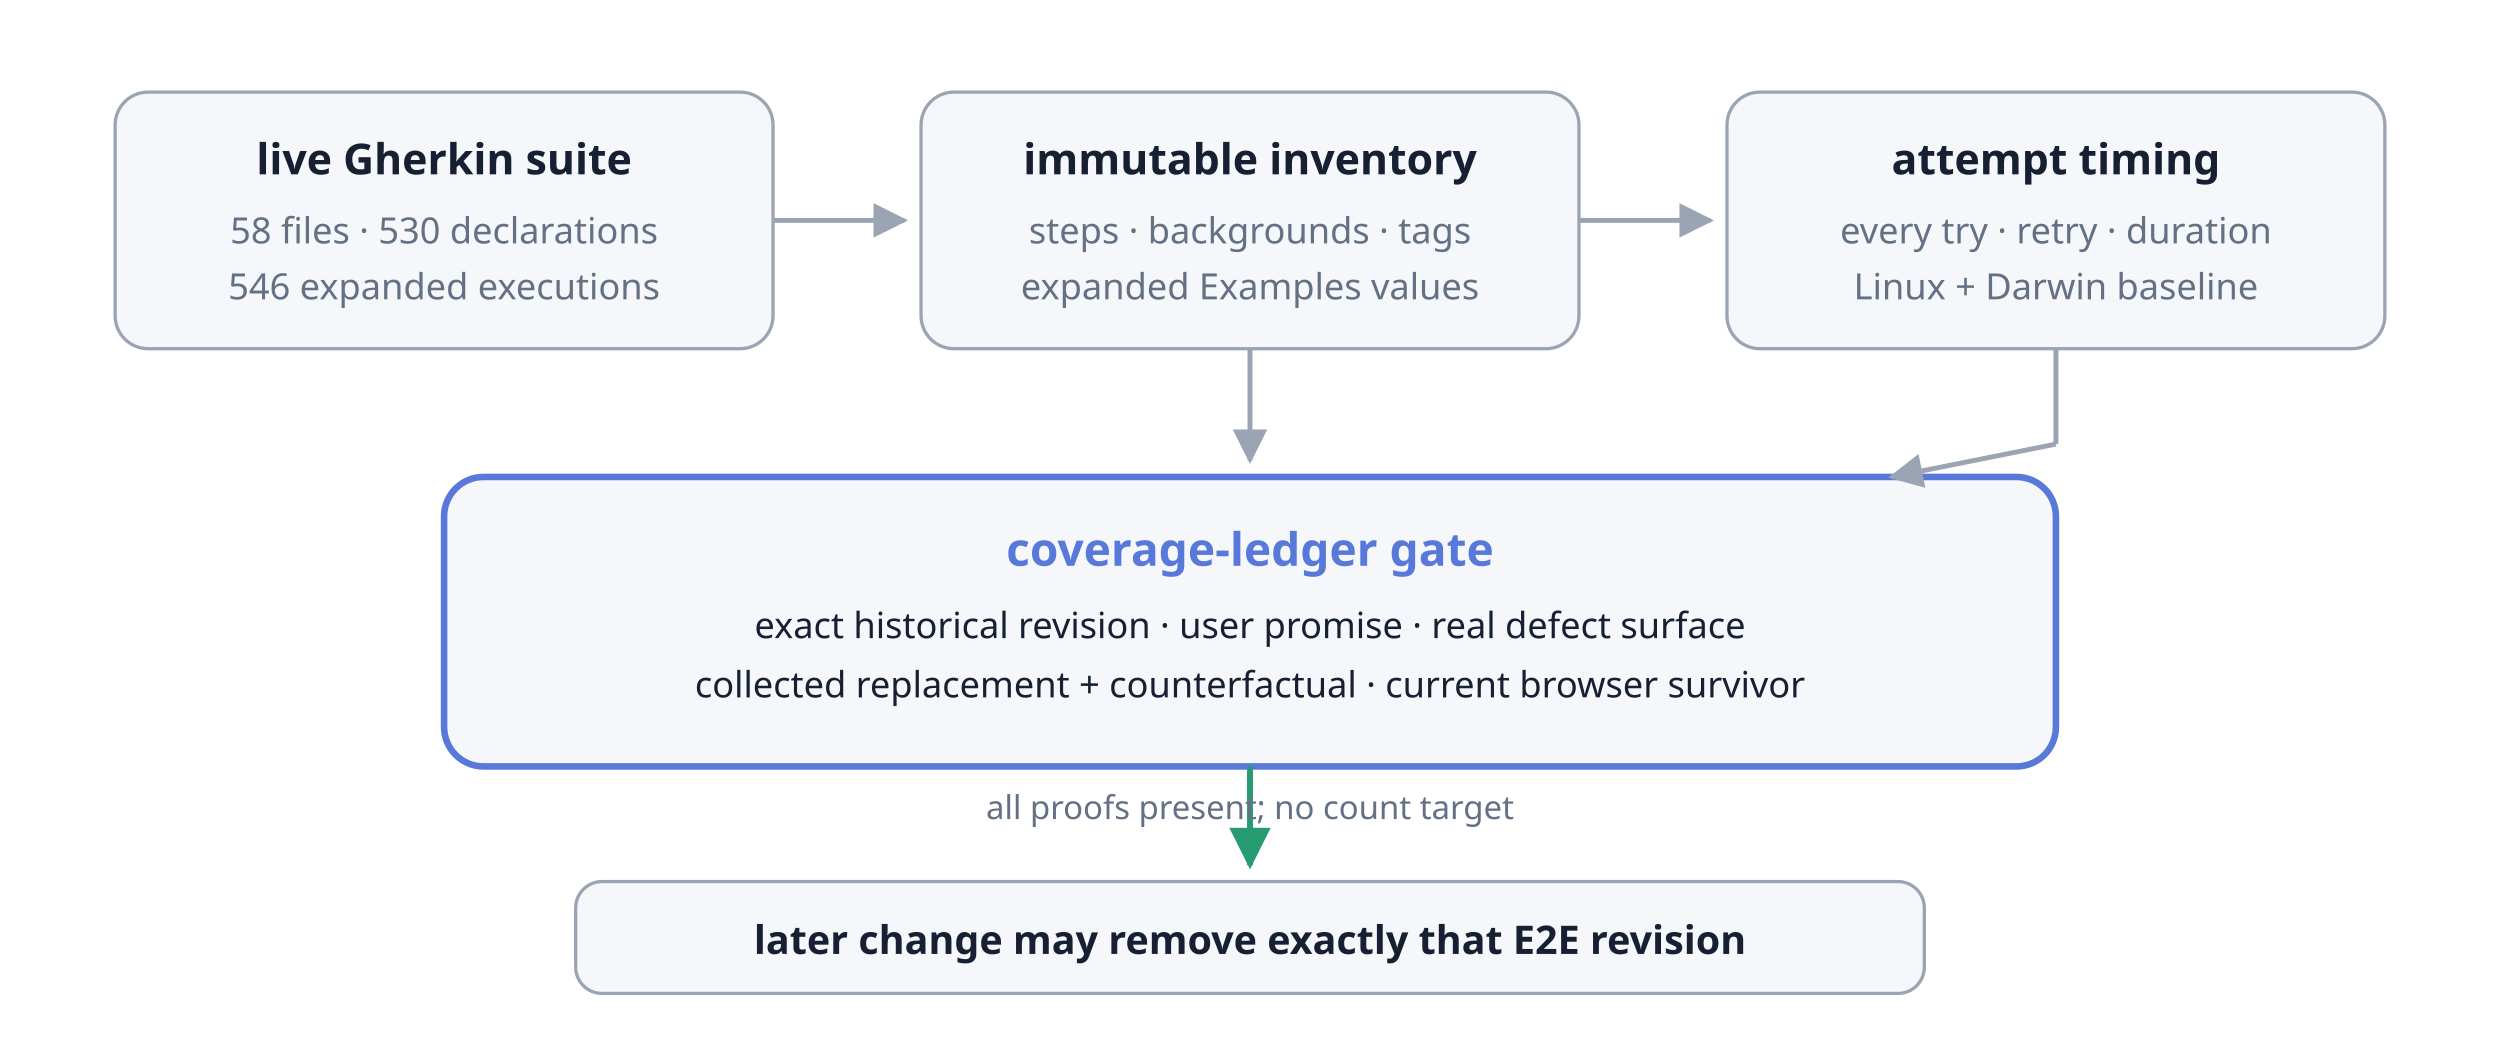
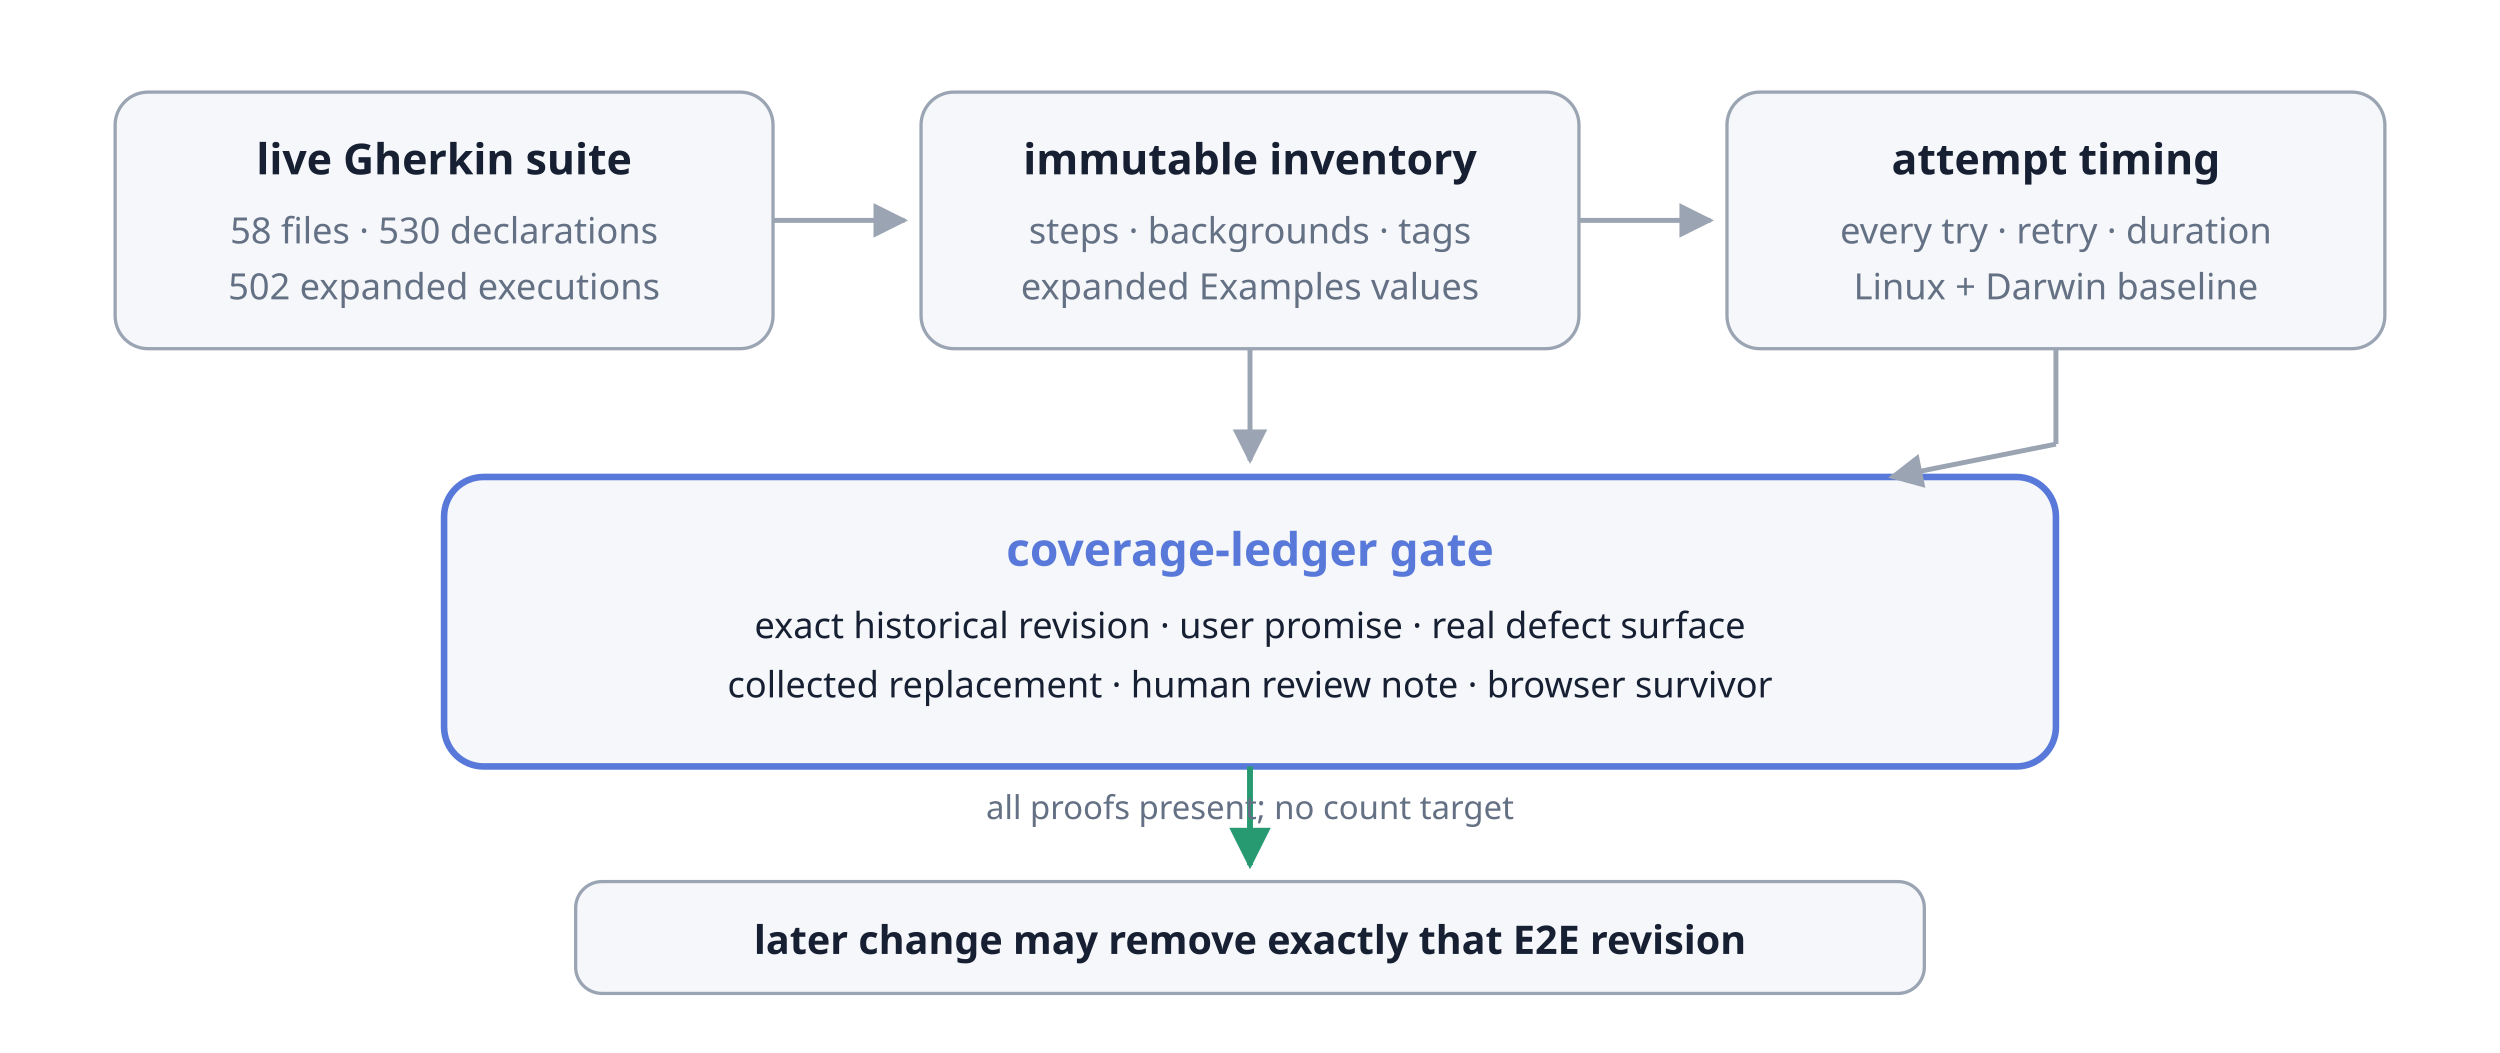
<svg xmlns="http://www.w3.org/2000/svg" viewBox="0 0 760 320" font-family="system-ui, sans-serif">
  <style>
    .bg { fill: var(--color-bg, #fff); }
    .panel { fill: var(--color-surface, #f5f7fa); stroke: var(--color-border, #9aa4b2); }
    .gate { fill: var(--color-surface, #f5f7fa); stroke: var(--color-kolu-primary, #5879d9); }
    .text { fill: var(--color-text, #172033); }
    .muted { fill: var(--color-text-muted, #647084); }
    .accent { fill: var(--color-kolu-primary, #5879d9); }
    .line { stroke: var(--color-border, #9aa4b2); }
    .pass { stroke: var(--color-kolu-bottom, #279a72); }
  </style>
  <defs>
    <marker id="arrow" viewBox="0 0 10 10" refX="9" refY="5" markerWidth="7" markerHeight="7" orient="auto-start-reverse">
      <path d="M0 0 L10 5 L0 10 z" fill="var(--color-border, #9aa4b2)" />
    </marker>
    <marker id="passArrow" viewBox="0 0 10 10" refX="9" refY="5" markerWidth="7" markerHeight="7" orient="auto-start-reverse">
      <path d="M0 0 L10 5 L0 10 z" fill="var(--color-kolu-bottom, #279a72)" />
    </marker>
  </defs>
  <rect class="bg" width="760" height="320" />
  <rect class="panel" x="35" y="28" width="200" height="78" rx="10" />
  <text class="text" x="135" y="53" font-size="13" font-weight="650" text-anchor="middle">live Gherkin suite</text>
  <text class="muted" x="135" y="74" font-size="11" text-anchor="middle">58 files · 530 declarations</text>
-   <text class="muted" x="135" y="91" font-size="11" text-anchor="middle">546 expanded executions</text>
+   <text class="muted" x="135" y="91" font-size="11" text-anchor="middle">502 expanded executions</text>
  <rect class="panel" x="280" y="28" width="200" height="78" rx="10" />
  <text class="text" x="380" y="53" font-size="13" font-weight="650" text-anchor="middle">immutable inventory</text>
  <text class="muted" x="380" y="74" font-size="11" text-anchor="middle">steps · backgrounds · tags</text>
  <text class="muted" x="380" y="91" font-size="11" text-anchor="middle">expanded Examples values</text>
  <rect class="panel" x="525" y="28" width="200" height="78" rx="10" />
  <text class="text" x="625" y="53" font-size="13" font-weight="650" text-anchor="middle">attempt timing</text>
  <text class="muted" x="625" y="74" font-size="11" text-anchor="middle">every try · retry · duration</text>
  <text class="muted" x="625" y="91" font-size="11" text-anchor="middle">Linux + Darwin baseline</text>
  <line class="line" x1="235" y1="67" x2="275" y2="67" stroke-width="1.5" marker-end="url(#arrow)" />
  <line class="line" x1="480" y1="67" x2="520" y2="67" stroke-width="1.5" marker-end="url(#arrow)" />
  <rect class="gate" x="135" y="145" width="490" height="88" rx="12" stroke-width="2" />
  <text class="accent" x="380" y="172" font-size="14" font-weight="700" text-anchor="middle">coverage-ledger gate</text>
  <text class="text" x="380" y="194" font-size="11" text-anchor="middle">exact historical revision · user promise · real defect surface</text>
-   <text class="text" x="380" y="212" font-size="11" text-anchor="middle">collected replacement + counterfactual · current browser survivor</text>
+   <text class="text" x="380" y="212" font-size="11" text-anchor="middle">collected replacement · human review note · browser survivor</text>
  <line class="line" x1="380" y1="106" x2="380" y2="140" stroke-width="1.5" marker-end="url(#arrow)" />
  <line class="line" x1="625" y1="106" x2="625" y2="135" stroke-width="1.5" />
  <line class="line" x1="625" y1="135" x2="575" y2="145" stroke-width="1.5" marker-end="url(#arrow)" />
  <rect class="panel" x="175" y="268" width="410" height="34" rx="8" />
  <text class="text" x="380" y="290" font-size="12" font-weight="650" text-anchor="middle">later change may remove exactly that E2E revision</text>
  <line class="pass" x1="380" y1="233" x2="380" y2="263" stroke-width="1.8" marker-end="url(#passArrow)" />
  <text class="muted" x="380" y="249" font-size="10" text-anchor="middle">all proofs present; no count target</text>
</svg>
